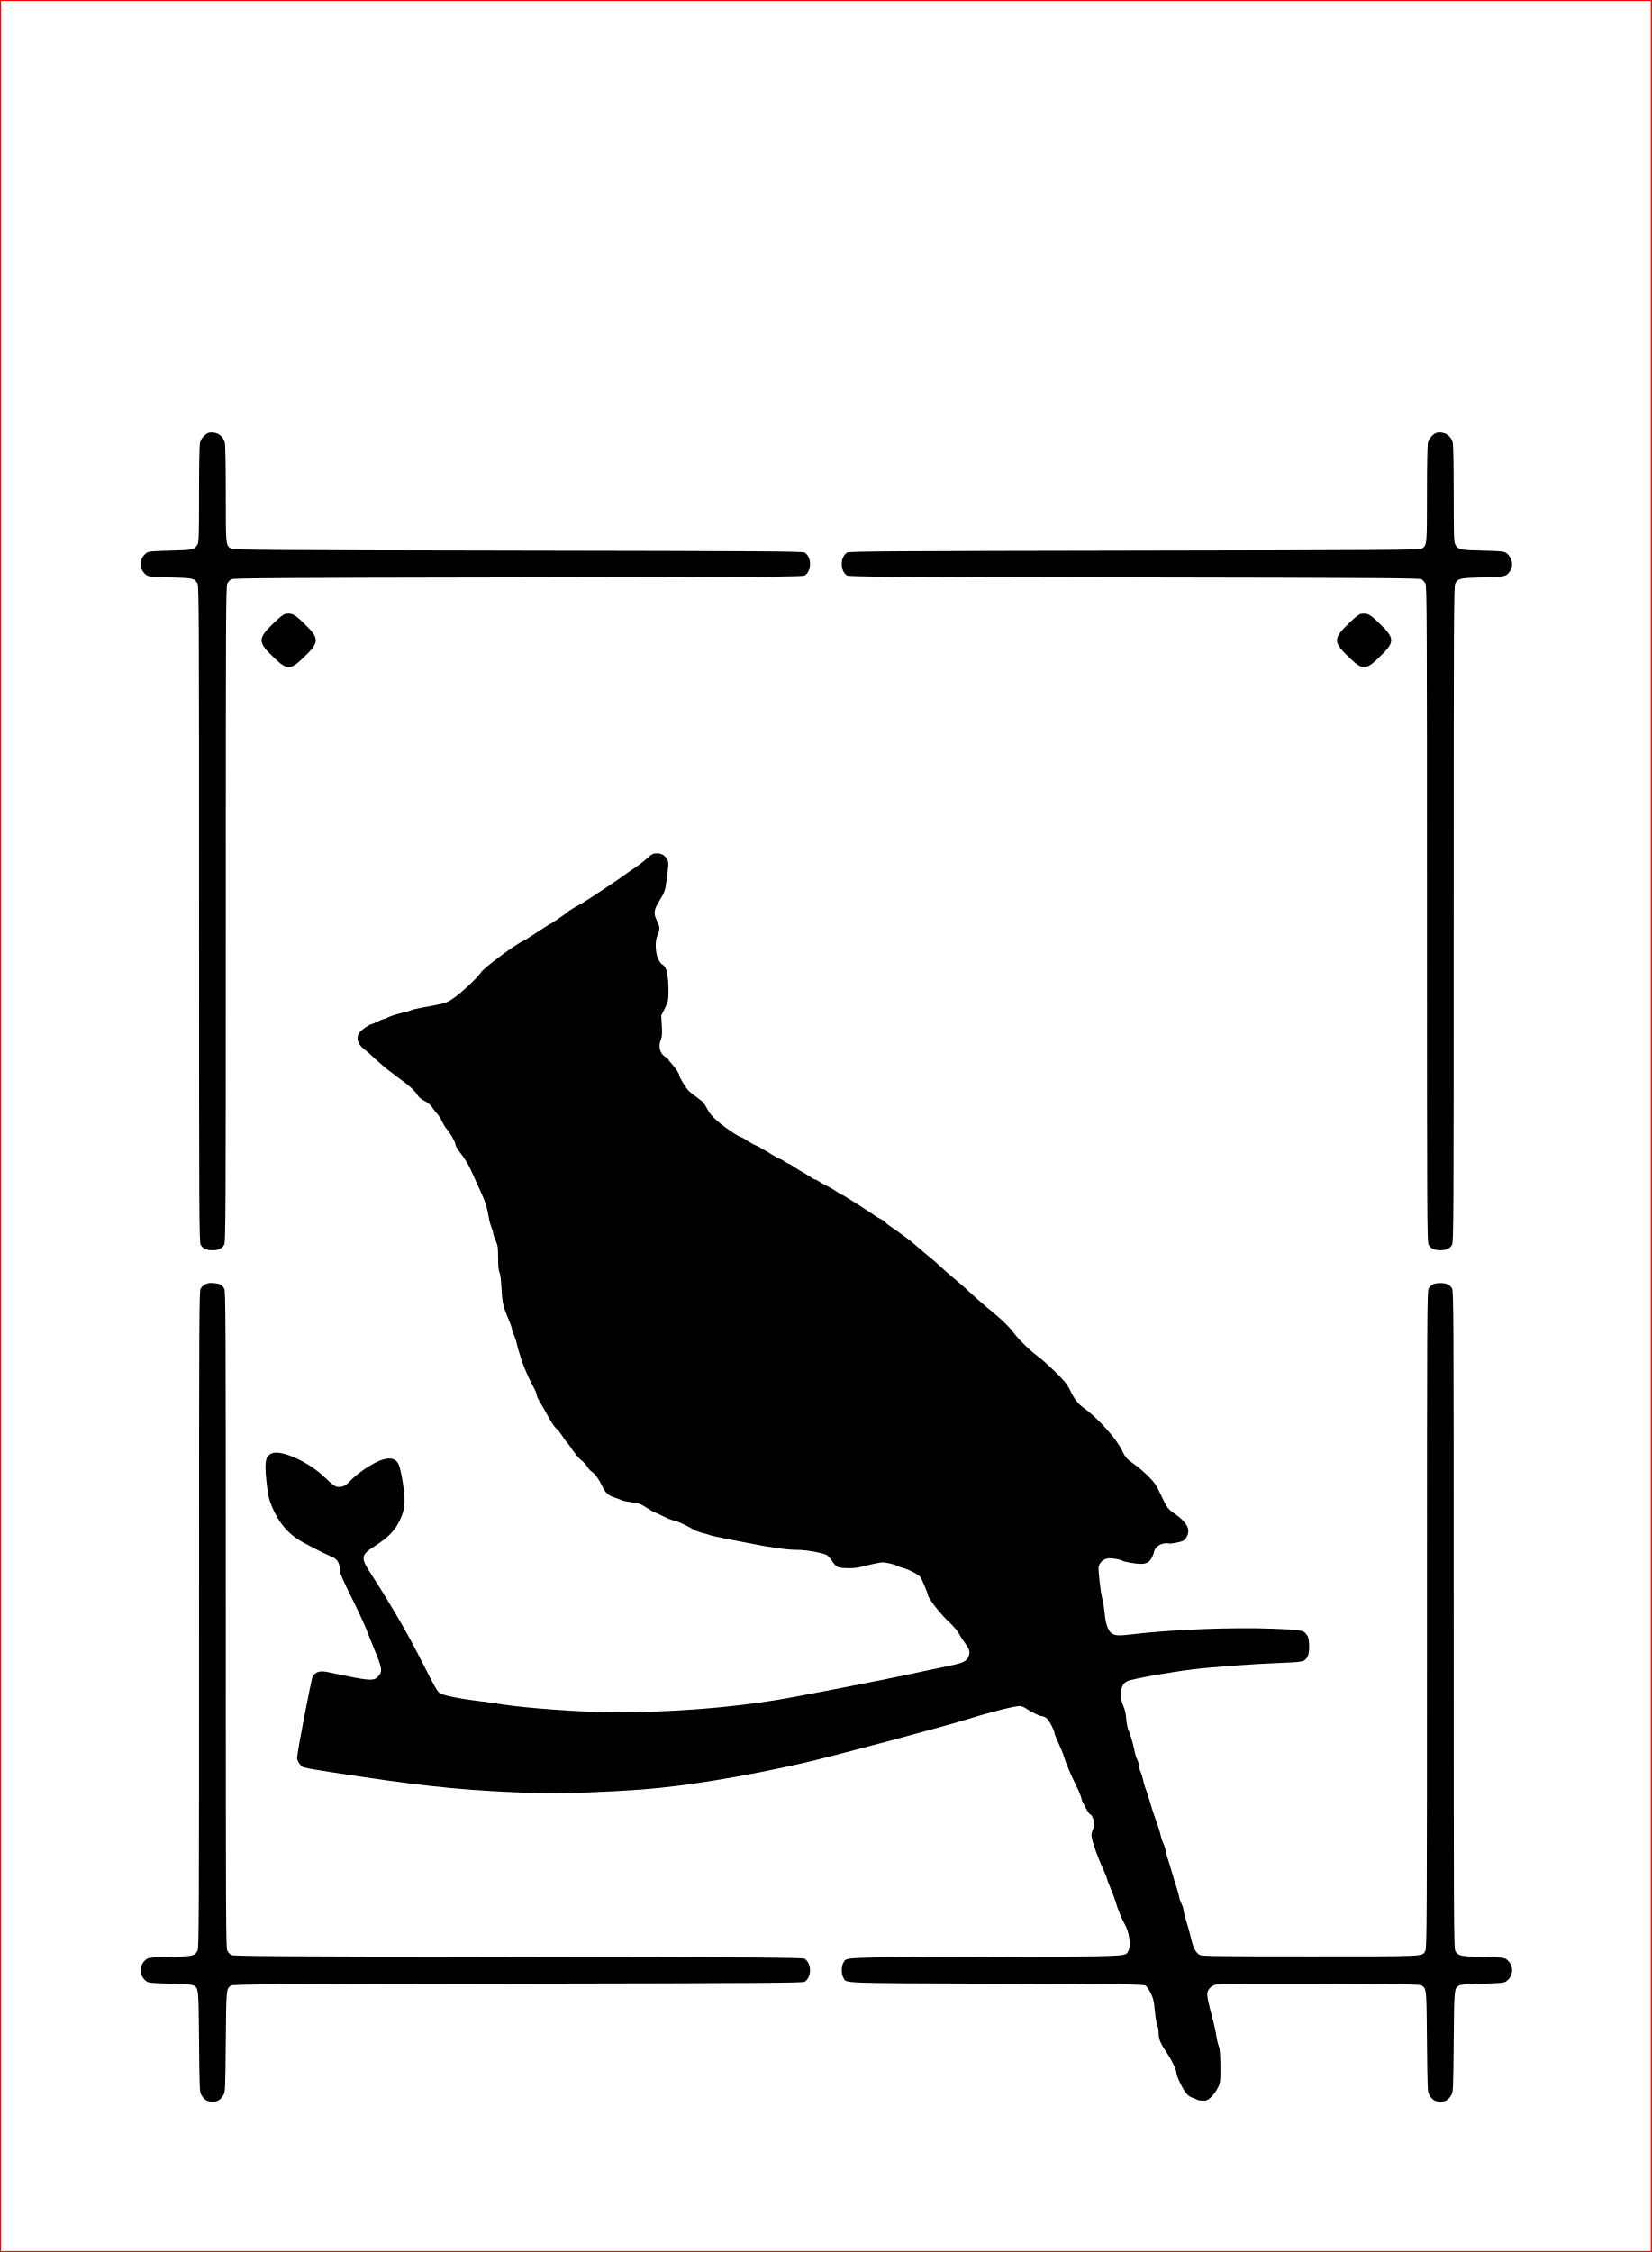
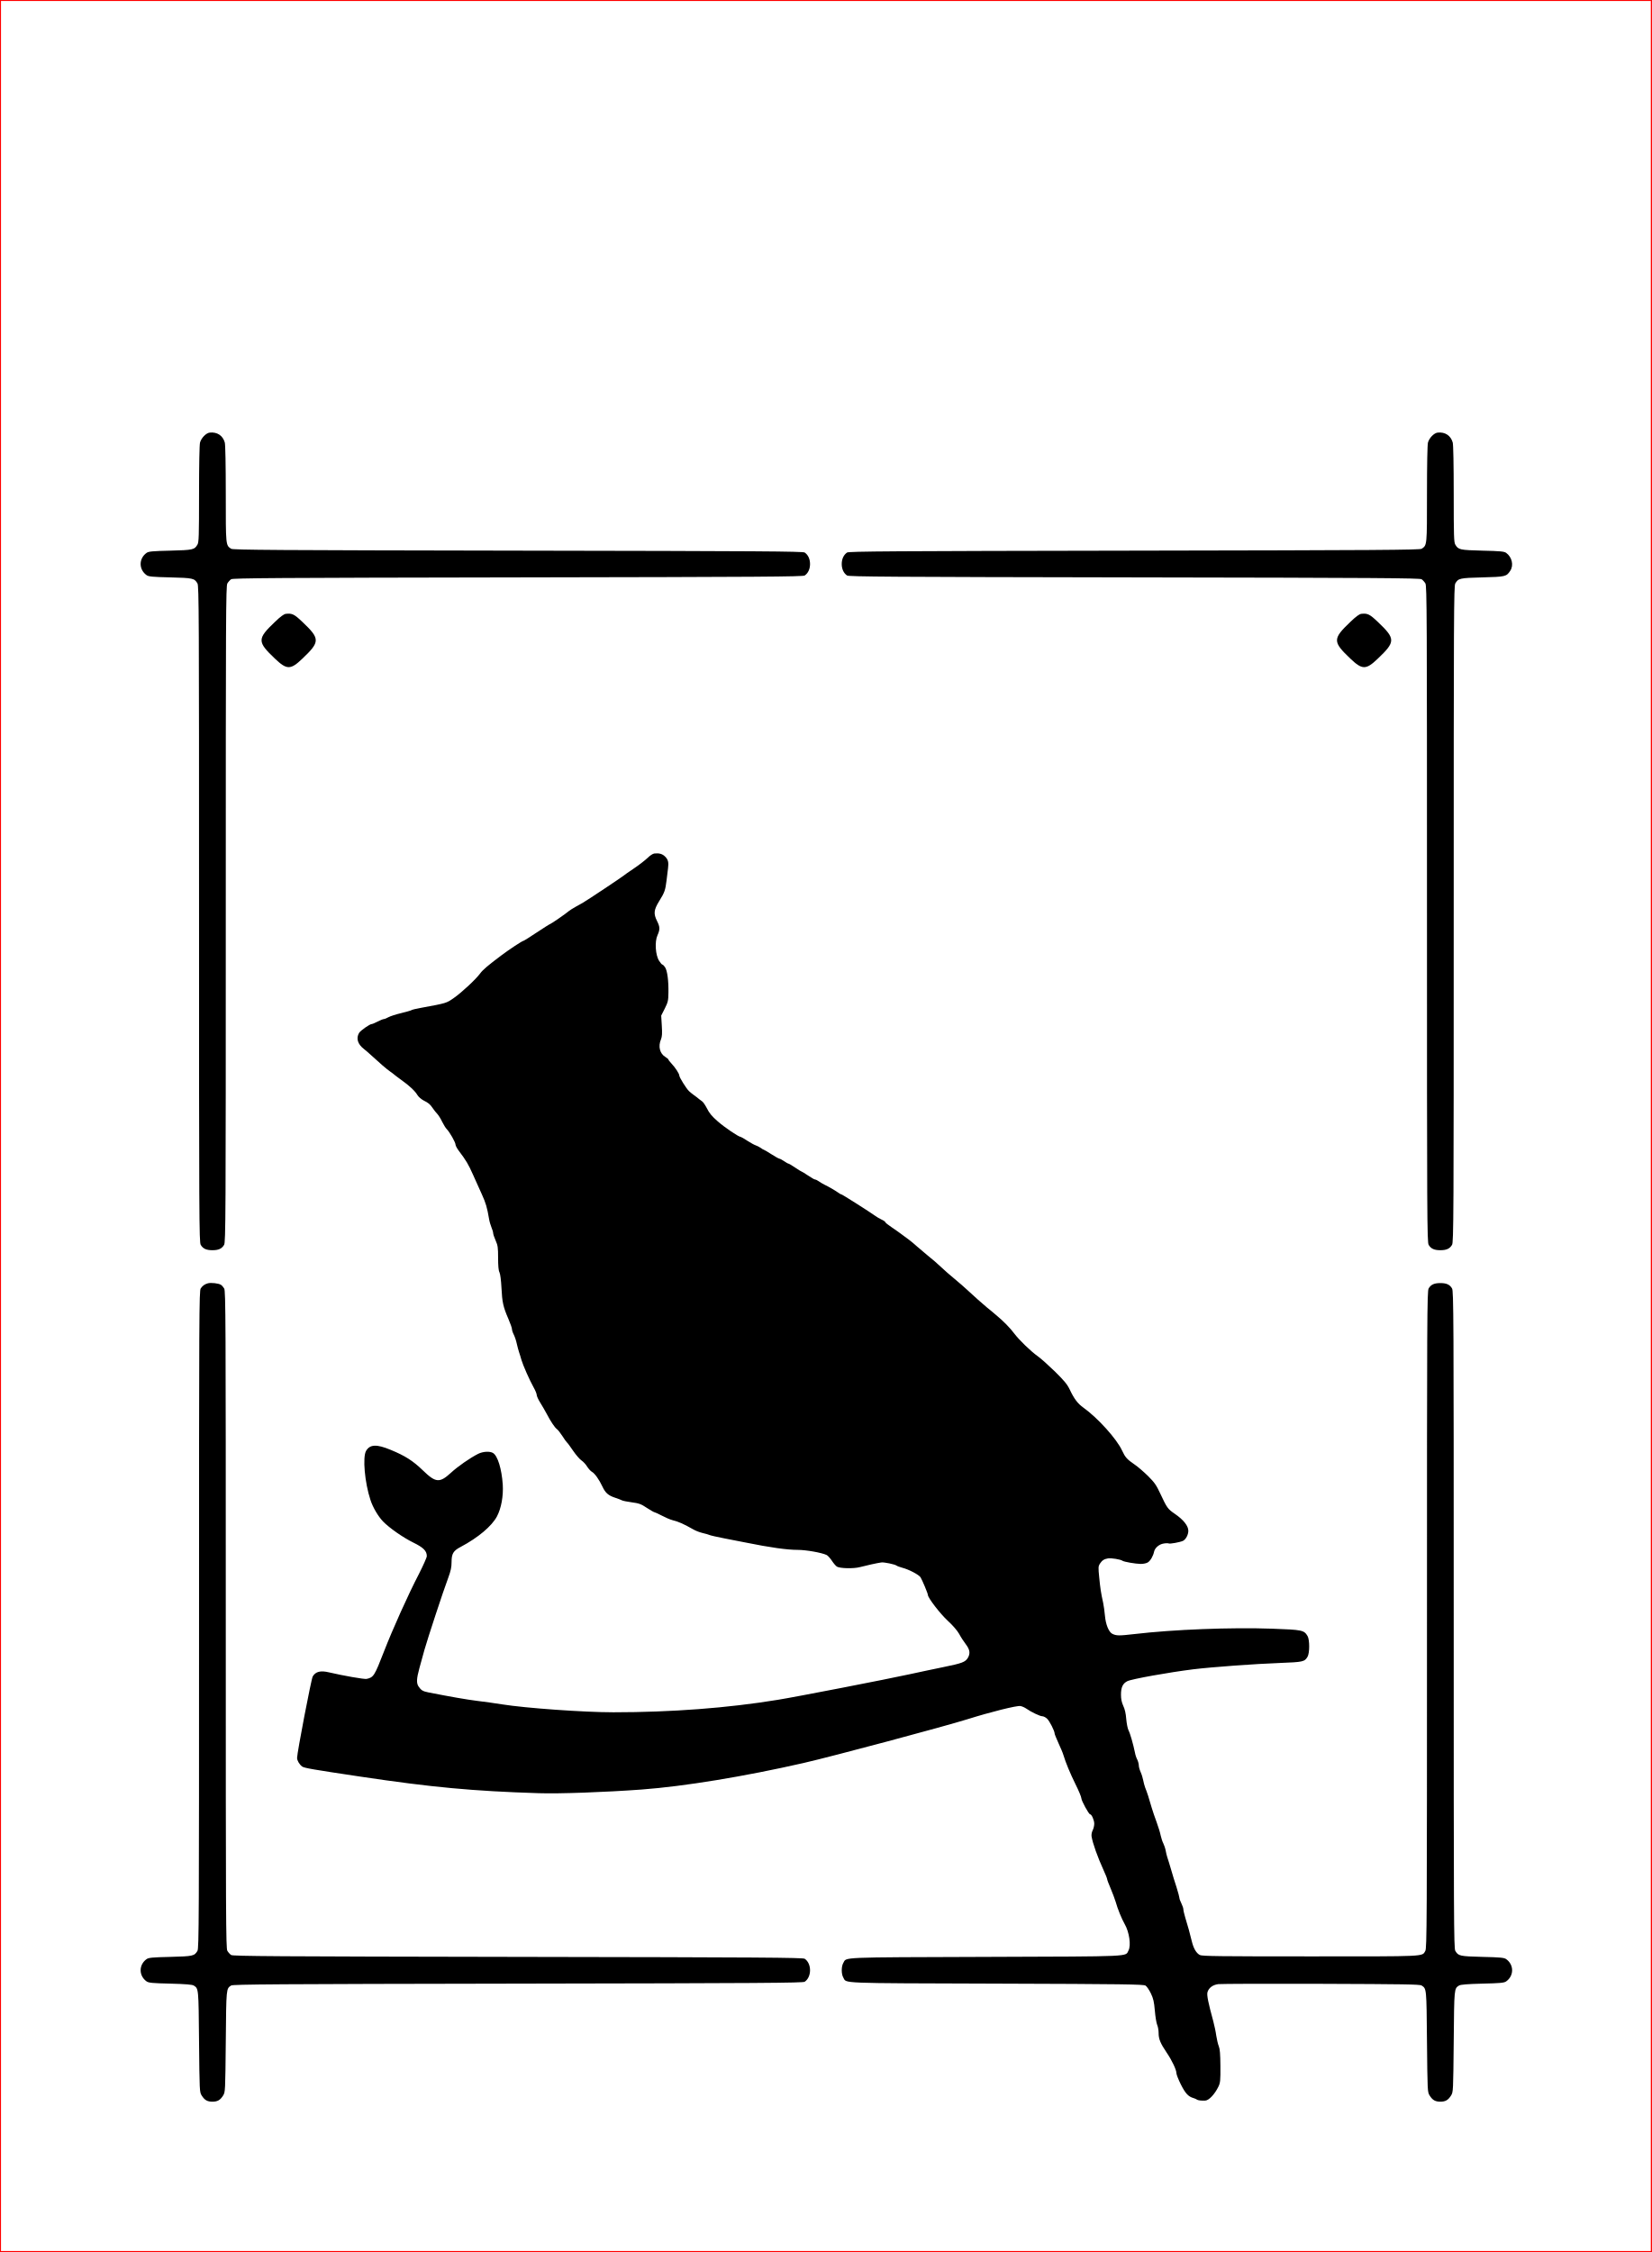
<svg xmlns="http://www.w3.org/2000/svg" version="1.0" width="236.409pt" height="322.299pt" viewBox="0 0 236.409 322.299" preserveAspectRatio="xMidYMid meet">
  <g transform="translate(0,322.2992) scale(0.014173,-0.014173)" fill="#000000" stroke="none">
    <path d="M2118 18372 c-37 -4 -85 -54 -98 -100 -6 -23 -10 -220 -10 -520 0 -428 -2 -487 -16 -511 -31 -52 -44 -55 -274 -61 -179 -4 -219 -8 -239 -22 -81 -57 -81 -169 0 -226 20 -14 60 -18 239 -22 230 -6 243 -9 274 -61 15 -25 16 -307 16 -3339 0 -3075 1 -3314 17 -3340 23 -39 56 -54 118 -54 62 0 95 15 118 54 16 26 17 265 17 3340 0 3032 1 3314 16 3339 9 15 26 34 38 42 18 12 437 15 2896 19 2459 4 2878 7 2896 19 34 23 54 65 54 116 0 51 -20 93 -54 116 -18 12 -437 15 -2896 19 -2459 4 -2878 7 -2896 19 -55 36 -54 30 -54 553 0 300 -4 497 -10 520 -20 71 -78 108 -152 100z" />
    <path d="M14518 18372 c-37 -4 -85 -54 -98 -100 -6 -23 -10 -220 -10 -520 0 -523 1 -517 -54 -553 -18 -12 -438 -15 -2901 -19 -2463 -4 -2883 -7 -2901 -19 -34 -23 -54 -65 -54 -116 0 -51 20 -93 54 -116 18 -12 438 -15 2901 -19 2463 -4 2883 -7 2901 -19 12 -8 29 -27 38 -42 15 -25 16 -307 16 -3339 0 -3075 1 -3314 17 -3340 23 -39 56 -54 118 -54 62 0 95 15 118 54 16 26 17 265 17 3340 0 3032 1 3314 16 3339 31 52 44 55 274 61 233 6 242 8 281 67 37 56 17 139 -42 181 -20 14 -60 18 -239 22 -230 6 -243 9 -274 61 -14 24 -16 83 -16 511 0 300 -4 497 -10 520 -20 71 -78 108 -152 100z" />
    <path d="M2887 16542 c-20 -2 -55 -28 -109 -80 -182 -173 -182 -201 -1 -373 119 -113 157 -114 275 -1 182 173 182 201 1 373 -81 77 -103 88 -166 81z" />
    <path d="M13747 16542 c-20 -2 -55 -28 -109 -80 -182 -173 -182 -201 -1 -373 119 -113 157 -114 275 -1 182 173 182 201 1 373 -81 77 -103 88 -166 81z" />
-     <path d="M6608 14122 c-16 -2 -45 -21 -70 -46 -24 -23 -86 -71 -138 -106 -52 -35 -97 -66 -100 -70 -5 -7 -380 -257 -415 -276 -11 -6 -42 -24 -70 -39 -27 -15 -59 -35 -70 -44 -28 -25 -182 -131 -189 -131 -4 0 -64 -38 -135 -85 -70 -47 -131 -85 -135 -85 -12 0 -145 -88 -226 -149 -133 -100 -184 -143 -211 -180 -43 -59 -188 -194 -266 -248 -76 -53 -73 -52 -328 -99 -49 -9 -94 -19 -100 -24 -5 -4 -52 -17 -104 -30 -52 -12 -109 -31 -128 -41 -18 -10 -39 -19 -47 -19 -7 0 -35 -11 -62 -25 -27 -14 -53 -25 -59 -25 -21 0 -113 -65 -129 -90 -32 -55 -14 -114 50 -163 16 -12 49 -41 74 -64 81 -75 154 -138 190 -163 19 -13 37 -27 40 -30 3 -3 34 -27 70 -53 83 -59 141 -113 165 -154 10 -17 37 -41 59 -53 55 -28 68 -39 96 -80 13 -19 34 -46 47 -59 12 -13 34 -48 48 -78 15 -30 35 -63 46 -74 30 -30 89 -134 89 -157 0 -10 15 -38 33 -62 75 -99 97 -137 142 -238 26 -59 67 -150 91 -202 40 -88 53 -132 73 -250 4 -25 15 -62 24 -84 9 -21 17 -47 17 -57 0 -10 11 -44 25 -75 22 -50 25 -70 25 -176 0 -80 4 -128 14 -146 8 -16 16 -80 20 -157 7 -144 17 -191 70 -313 20 -46 36 -92 36 -103 0 -11 8 -36 19 -57 10 -20 24 -62 30 -92 7 -30 17 -68 23 -85 6 -16 16 -50 23 -75 16 -55 82 -205 124 -280 17 -30 31 -64 31 -76 0 -11 16 -47 37 -80 20 -32 48 -81 63 -109 41 -79 82 -139 102 -154 11 -7 36 -39 56 -70 19 -31 41 -60 47 -66 7 -5 35 -44 63 -85 28 -41 66 -85 84 -97 18 -12 44 -40 57 -62 14 -22 35 -45 47 -52 29 -15 74 -78 108 -151 30 -64 60 -90 132 -113 27 -9 56 -20 65 -25 9 -5 54 -14 100 -20 73 -10 93 -17 151 -56 37 -24 72 -44 77 -44 5 0 38 -15 74 -34 36 -19 84 -40 108 -46 67 -17 110 -37 215 -96 23 -13 64 -28 90 -34 27 -6 58 -15 69 -20 11 -5 79 -20 150 -34 72 -14 166 -32 210 -41 256 -52 425 -75 529 -75 86 0 244 -28 294 -52 12 -6 35 -32 52 -57 16 -25 39 -52 51 -60 31 -19 171 -22 233 -5 56 15 177 42 216 47 28 4 138 -19 154 -32 6 -5 31 -14 56 -21 67 -17 168 -70 186 -97 17 -28 74 -163 74 -178 0 -29 124 -190 200 -260 53 -49 97 -100 116 -134 16 -31 47 -78 67 -104 41 -54 47 -92 21 -137 -26 -43 -57 -55 -249 -94 -99 -20 -252 -53 -340 -72 -223 -49 -1148 -229 -1330 -258 -506 -83 -1076 -126 -1660 -126 -298 0 -888 42 -1125 80 -69 11 -181 27 -250 35 -180 22 -340 55 -376 76 -25 15 -54 64 -151 257 -119 233 -206 394 -295 542 -25 41 -71 118 -102 170 -31 52 -95 153 -141 224 -117 178 -115 201 31 295 122 79 183 137 232 223 60 106 77 192 62 323 -14 128 -37 242 -56 281 -34 69 -112 75 -225 19 -95 -48 -200 -123 -264 -190 -51 -52 -78 -64 -136 -57 -17 2 -57 34 -115 90 -168 164 -456 292 -547 243 -57 -30 -66 -82 -47 -272 16 -159 28 -205 82 -318 58 -118 132 -205 231 -271 57 -38 260 -143 352 -182 50 -21 75 -62 75 -121 0 -37 20 -86 120 -288 66 -133 131 -274 146 -313 15 -39 55 -140 90 -225 67 -162 75 -201 47 -241 -42 -61 -75 -64 -277 -25 -94 19 -199 40 -233 48 -86 21 -136 8 -165 -41 -15 -26 -158 -770 -158 -823 0 -26 23 -65 50 -86 20 -16 111 -31 585 -102 729 -109 1139 -147 1805 -168 208 -7 671 10 1040 37 431 32 1039 132 1635 268 297 68 1422 369 1655 442 229 72 499 140 535 133 17 -3 43 -15 59 -26 48 -34 138 -77 161 -77 12 0 34 -11 48 -24 26 -24 77 -125 77 -151 0 -7 18 -50 39 -97 21 -46 44 -99 49 -118 25 -82 67 -183 122 -295 33 -66 60 -131 60 -144 0 -23 75 -161 88 -161 16 0 42 -60 42 -95 0 -20 -7 -50 -16 -67 -9 -18 -14 -44 -11 -62 11 -68 61 -209 121 -340 20 -43 36 -84 36 -90 0 -7 16 -50 36 -96 20 -47 42 -107 50 -133 19 -70 62 -175 92 -227 46 -80 65 -214 38 -265 -35 -64 72 -60 -1441 -65 -1501 -5 -1404 -1 -1439 -61 -21 -35 -21 -113 0 -148 35 -60 -71 -56 1544 -61 1297 -4 1488 -7 1508 -20 13 -8 37 -44 54 -79 25 -52 32 -84 40 -175 5 -61 16 -126 24 -144 8 -18 14 -54 14 -81 0 -60 18 -104 81 -197 55 -81 99 -175 99 -209 0 -13 20 -64 45 -114 45 -89 74 -121 125 -136 14 -4 30 -11 35 -15 11 -9 44 -13 86 -11 37 1 97 66 133 141 19 40 21 61 20 207 -1 123 -5 172 -16 200 -9 21 -20 70 -26 108 -5 39 -19 104 -30 145 -51 187 -66 261 -59 292 12 45 54 76 110 83 29 3 498 5 1042 3 828 -3 993 -5 1011 -17 50 -33 49 -24 54 -566 5 -503 5 -510 27 -545 29 -46 56 -62 108 -62 52 0 79 16 108 62 22 35 22 42 27 545 5 543 4 534 54 566 15 9 80 15 236 19 179 4 219 8 239 22 81 57 81 169 0 226 -20 14 -60 18 -239 22 -230 6 -243 9 -274 61 -15 25 -16 307 -16 3344 0 3080 -1 3319 -17 3345 -23 39 -56 54 -118 54 -62 0 -95 -15 -118 -54 -16 -26 -17 -265 -17 -3345 0 -3080 -1 -3319 -17 -3345 -34 -58 25 -55 -1158 -55 -930 0 -1096 2 -1119 14 -37 20 -64 68 -82 143 -18 74 -38 149 -65 235 -10 34 -19 72 -19 83 0 11 -9 38 -20 60 -11 22 -20 46 -20 55 0 8 -13 57 -29 108 -17 50 -42 133 -56 182 -15 50 -31 104 -37 120 -6 17 -13 48 -17 70 -4 22 -15 54 -23 70 -9 17 -21 53 -27 80 -5 28 -24 88 -41 135 -18 47 -40 114 -51 150 -24 86 -47 157 -65 200 -7 19 -16 53 -20 75 -4 22 -15 58 -25 80 -10 22 -19 53 -19 68 0 15 -7 41 -15 58 -9 16 -20 48 -24 72 -18 87 -48 193 -65 225 -9 18 -19 69 -23 115 -4 54 -14 99 -30 132 -16 36 -23 68 -23 113 0 74 18 113 64 136 44 22 417 89 666 120 188 23 627 55 875 64 235 9 249 12 279 63 22 38 22 171 0 209 -36 60 -54 63 -354 74 -416 15 -1002 -8 -1393 -54 -157 -18 -182 -18 -224 2 -36 18 -67 93 -75 183 -4 44 -12 103 -18 130 -22 99 -30 152 -40 259 -10 97 -9 111 6 135 24 36 43 48 83 55 34 5 127 -10 146 -24 16 -11 131 -31 184 -32 29 0 59 7 73 16 26 17 53 64 62 107 8 39 51 76 97 83 22 4 45 4 50 1 11 -7 115 12 145 26 29 15 54 61 54 102 0 49 -49 111 -135 170 -74 51 -79 58 -150 209 -38 82 -57 109 -122 174 -43 42 -103 94 -133 114 -80 55 -97 74 -129 143 -53 116 -245 329 -389 432 -59 42 -94 88 -140 185 -25 52 -55 88 -149 181 -65 63 -143 133 -173 154 -72 51 -191 167 -238 230 -39 53 -111 127 -183 186 -24 21 -66 56 -94 78 -48 40 -124 108 -203 181 -20 19 -75 67 -122 106 -47 39 -104 88 -126 110 -62 57 -83 76 -149 129 -33 27 -80 67 -105 89 -25 23 -59 51 -75 63 -17 12 -48 36 -70 52 -22 17 -70 51 -107 76 -38 25 -68 49 -68 54 0 5 -17 17 -37 26 -21 10 -51 27 -68 40 -51 37 -331 215 -339 215 -5 0 -20 8 -34 19 -30 21 -91 57 -137 79 -16 8 -42 23 -57 34 -14 10 -31 18 -38 18 -6 0 -38 18 -70 40 -32 22 -62 40 -65 40 -3 0 -33 18 -65 40 -32 22 -63 40 -67 40 -5 0 -25 11 -45 25 -20 14 -42 25 -47 25 -6 0 -42 20 -81 45 -39 25 -73 45 -76 45 -3 0 -18 8 -32 19 -15 10 -38 22 -51 26 -13 4 -51 25 -84 46 -33 22 -63 39 -67 39 -21 0 -164 97 -232 157 -59 51 -86 84 -109 131 -18 34 -40 67 -50 72 -9 6 -23 16 -31 23 -7 7 -29 24 -48 37 -19 14 -43 33 -53 43 -29 29 -97 139 -97 156 0 19 -41 82 -81 124 -16 17 -29 34 -29 38 0 4 -13 15 -29 25 -58 34 -77 107 -46 180 11 28 13 59 8 137 l-6 102 36 71 c32 64 36 79 37 160 2 120 -11 223 -34 257 -10 15 -22 27 -27 27 -5 0 -20 17 -33 38 -37 56 -46 193 -17 257 27 61 26 85 -4 145 -37 74 -33 112 21 200 55 88 63 111 75 210 5 41 11 96 15 123 8 60 1 88 -31 119 -26 26 -59 35 -107 30z" />
+     <path d="M6608 14122 c-16 -2 -45 -21 -70 -46 -24 -23 -86 -71 -138 -106 -52 -35 -97 -66 -100 -70 -5 -7 -380 -257 -415 -276 -11 -6 -42 -24 -70 -39 -27 -15 -59 -35 -70 -44 -28 -25 -182 -131 -189 -131 -4 0 -64 -38 -135 -85 -70 -47 -131 -85 -135 -85 -12 0 -145 -88 -226 -149 -133 -100 -184 -143 -211 -180 -43 -59 -188 -194 -266 -248 -76 -53 -73 -52 -328 -99 -49 -9 -94 -19 -100 -24 -5 -4 -52 -17 -104 -30 -52 -12 -109 -31 -128 -41 -18 -10 -39 -19 -47 -19 -7 0 -35 -11 -62 -25 -27 -14 -53 -25 -59 -25 -21 0 -113 -65 -129 -90 -32 -55 -14 -114 50 -163 16 -12 49 -41 74 -64 81 -75 154 -138 190 -163 19 -13 37 -27 40 -30 3 -3 34 -27 70 -53 83 -59 141 -113 165 -154 10 -17 37 -41 59 -53 55 -28 68 -39 96 -80 13 -19 34 -46 47 -59 12 -13 34 -48 48 -78 15 -30 35 -63 46 -74 30 -30 89 -134 89 -157 0 -10 15 -38 33 -62 75 -99 97 -137 142 -238 26 -59 67 -150 91 -202 40 -88 53 -132 73 -250 4 -25 15 -62 24 -84 9 -21 17 -47 17 -57 0 -10 11 -44 25 -75 22 -50 25 -70 25 -176 0 -80 4 -128 14 -146 8 -16 16 -80 20 -157 7 -144 17 -191 70 -313 20 -46 36 -92 36 -103 0 -11 8 -36 19 -57 10 -20 24 -62 30 -92 7 -30 17 -68 23 -85 6 -16 16 -50 23 -75 16 -55 82 -205 124 -280 17 -30 31 -64 31 -76 0 -11 16 -47 37 -80 20 -32 48 -81 63 -109 41 -79 82 -139 102 -154 11 -7 36 -39 56 -70 19 -31 41 -60 47 -66 7 -5 35 -44 63 -85 28 -41 66 -85 84 -97 18 -12 44 -40 57 -62 14 -22 35 -45 47 -52 29 -15 74 -78 108 -151 30 -64 60 -90 132 -113 27 -9 56 -20 65 -25 9 -5 54 -14 100 -20 73 -10 93 -17 151 -56 37 -24 72 -44 77 -44 5 0 38 -15 74 -34 36 -19 84 -40 108 -46 67 -17 110 -37 215 -96 23 -13 64 -28 90 -34 27 -6 58 -15 69 -20 11 -5 79 -20 150 -34 72 -14 166 -32 210 -41 256 -52 425 -75 529 -75 86 0 244 -28 294 -52 12 -6 35 -32 52 -57 16 -25 39 -52 51 -60 31 -19 171 -22 233 -5 56 15 177 42 216 47 28 4 138 -19 154 -32 6 -5 31 -14 56 -21 67 -17 168 -70 186 -97 17 -28 74 -163 74 -178 0 -29 124 -190 200 -260 53 -49 97 -100 116 -134 16 -31 47 -78 67 -104 41 -54 47 -92 21 -137 -26 -43 -57 -55 -249 -94 -99 -20 -252 -53 -340 -72 -223 -49 -1148 -229 -1330 -258 -506 -83 -1076 -126 -1660 -126 -298 0 -888 42 -1125 80 -69 11 -181 27 -250 35 -106 13 -271 42 -495 86 -55 11 -72 21 -98 59 -23 34 -21 79 8 185 14 50 37 133 51 185 31 110 189 592 240 727 26 71 34 107 34 159 0 86 17 115 94 155 175 93 311 208 364 306 44 84 66 205 59 323 -11 158 -51 289 -98 318 -32 20 -101 16 -150 -8 -83 -42 -207 -128 -277 -193 -113 -103 -152 -100 -281 25 -101 98 -182 149 -326 208 -142 59 -209 56 -248 -10 -37 -62 -14 -322 44 -496 24 -75 78 -166 127 -217 64 -66 203 -163 305 -213 102 -50 137 -84 137 -137 0 -14 -36 -94 -79 -179 -109 -209 -269 -566 -353 -783 -96 -247 -105 -263 -176 -278 -22 -5 -239 33 -379 66 -86 21 -136 8 -165 -41 -15 -26 -158 -770 -158 -823 0 -26 23 -65 50 -86 20 -16 111 -31 585 -102 729 -109 1139 -147 1805 -168 208 -7 671 10 1040 37 431 32 1039 132 1635 268 297 68 1422 369 1655 442 229 72 499 140 535 133 17 -3 43 -15 59 -26 48 -34 138 -77 161 -77 12 0 34 -11 48 -24 26 -24 77 -125 77 -151 0 -7 18 -50 39 -97 21 -46 44 -99 49 -118 25 -82 67 -183 122 -295 33 -66 60 -131 60 -144 0 -23 75 -161 88 -161 16 0 42 -60 42 -95 0 -20 -7 -50 -16 -67 -9 -18 -14 -44 -11 -62 11 -68 61 -209 121 -340 20 -43 36 -84 36 -90 0 -7 16 -50 36 -96 20 -47 42 -107 50 -133 19 -70 62 -175 92 -227 46 -80 65 -214 38 -265 -35 -64 72 -60 -1441 -65 -1501 -5 -1404 -1 -1439 -61 -21 -35 -21 -113 0 -148 35 -60 -71 -56 1544 -61 1297 -4 1488 -7 1508 -20 13 -8 37 -44 54 -79 25 -52 32 -84 40 -175 5 -61 16 -126 24 -144 8 -18 14 -54 14 -81 0 -60 18 -104 81 -197 55 -81 99 -175 99 -209 0 -13 20 -64 45 -114 45 -89 74 -121 125 -136 14 -4 30 -11 35 -15 11 -9 44 -13 86 -11 37 1 97 66 133 141 19 40 21 61 20 207 -1 123 -5 172 -16 200 -9 21 -20 70 -26 108 -5 39 -19 104 -30 145 -51 187 -66 261 -59 292 12 45 54 76 110 83 29 3 498 5 1042 3 828 -3 993 -5 1011 -17 50 -33 49 -24 54 -566 5 -503 5 -510 27 -545 29 -46 56 -62 108 -62 52 0 79 16 108 62 22 35 22 42 27 545 5 543 4 534 54 566 15 9 80 15 236 19 179 4 219 8 239 22 81 57 81 169 0 226 -20 14 -60 18 -239 22 -230 6 -243 9 -274 61 -15 25 -16 307 -16 3344 0 3080 -1 3319 -17 3345 -23 39 -56 54 -118 54 -62 0 -95 -15 -118 -54 -16 -26 -17 -265 -17 -3345 0 -3080 -1 -3319 -17 -3345 -34 -58 25 -55 -1158 -55 -930 0 -1096 2 -1119 14 -37 20 -64 68 -82 143 -18 74 -38 149 -65 235 -10 34 -19 72 -19 83 0 11 -9 38 -20 60 -11 22 -20 46 -20 55 0 8 -13 57 -29 108 -17 50 -42 133 -56 182 -15 50 -31 104 -37 120 -6 17 -13 48 -17 70 -4 22 -15 54 -23 70 -9 17 -21 53 -27 80 -5 28 -24 88 -41 135 -18 47 -40 114 -51 150 -24 86 -47 157 -65 200 -7 19 -16 53 -20 75 -4 22 -15 58 -25 80 -10 22 -19 53 -19 68 0 15 -7 41 -15 58 -9 16 -20 48 -24 72 -18 87 -48 193 -65 225 -9 18 -19 69 -23 115 -4 54 -14 99 -30 132 -16 36 -23 68 -23 113 0 74 18 113 64 136 44 22 417 89 666 120 188 23 627 55 875 64 235 9 249 12 279 63 22 38 22 171 0 209 -36 60 -54 63 -354 74 -416 15 -1002 -8 -1393 -54 -157 -18 -182 -18 -224 2 -36 18 -67 93 -75 183 -4 44 -12 103 -18 130 -22 99 -30 152 -40 259 -10 97 -9 111 6 135 24 36 43 48 83 55 34 5 127 -10 146 -24 16 -11 131 -31 184 -32 29 0 59 7 73 16 26 17 53 64 62 107 8 39 51 76 97 83 22 4 45 4 50 1 11 -7 115 12 145 26 29 15 54 61 54 102 0 49 -49 111 -135 170 -74 51 -79 58 -150 209 -38 82 -57 109 -122 174 -43 42 -103 94 -133 114 -80 55 -97 74 -129 143 -53 116 -245 329 -389 432 -59 42 -94 88 -140 185 -25 52 -55 88 -149 181 -65 63 -143 133 -173 154 -72 51 -191 167 -238 230 -39 53 -111 127 -183 186 -24 21 -66 56 -94 78 -48 40 -124 108 -203 181 -20 19 -75 67 -122 106 -47 39 -104 88 -126 110 -62 57 -83 76 -149 129 -33 27 -80 67 -105 89 -25 23 -59 51 -75 63 -17 12 -48 36 -70 52 -22 17 -70 51 -107 76 -38 25 -68 49 -68 54 0 5 -17 17 -37 26 -21 10 -51 27 -68 40 -51 37 -331 215 -339 215 -5 0 -20 8 -34 19 -30 21 -91 57 -137 79 -16 8 -42 23 -57 34 -14 10 -31 18 -38 18 -6 0 -38 18 -70 40 -32 22 -62 40 -65 40 -3 0 -33 18 -65 40 -32 22 -63 40 -67 40 -5 0 -25 11 -45 25 -20 14 -42 25 -47 25 -6 0 -42 20 -81 45 -39 25 -73 45 -76 45 -3 0 -18 8 -32 19 -15 10 -38 22 -51 26 -13 4 -51 25 -84 46 -33 22 -63 39 -67 39 -21 0 -164 97 -232 157 -59 51 -86 84 -109 131 -18 34 -40 67 -50 72 -9 6 -23 16 -31 23 -7 7 -29 24 -48 37 -19 14 -43 33 -53 43 -29 29 -97 139 -97 156 0 19 -41 82 -81 124 -16 17 -29 34 -29 38 0 4 -13 15 -29 25 -58 34 -77 107 -46 180 11 28 13 59 8 137 l-6 102 36 71 c32 64 36 79 37 160 2 120 -11 223 -34 257 -10 15 -22 27 -27 27 -5 0 -20 17 -33 38 -37 56 -46 193 -17 257 27 61 26 85 -4 145 -37 74 -33 112 21 200 55 88 63 111 75 210 5 41 11 96 15 123 8 60 1 88 -31 119 -26 26 -59 35 -107 30z" />
    <path d="M2100 9782 c-34 -10 -53 -23 -73 -52 -16 -23 -17 -244 -17 -3343 0 -3039 -1 -3321 -16 -3346 -31 -52 -44 -55 -274 -61 -179 -4 -219 -8 -239 -22 -81 -57 -81 -169 0 -226 20 -14 60 -18 239 -22 156 -4 221 -10 236 -19 50 -32 49 -23 54 -566 5 -503 5 -510 27 -545 29 -46 56 -62 108 -62 52 0 79 16 108 62 22 35 22 42 27 545 5 542 4 533 54 566 18 12 456 15 2896 19 2459 4 2878 7 2896 19 72 48 72 184 0 232 -18 12 -437 15 -2896 19 -2459 4 -2878 7 -2896 19 -12 8 -29 27 -38 42 -15 25 -16 307 -16 3344 0 3037 -1 3319 -16 3344 -9 15 -24 33 -34 38 -23 15 -99 23 -130 15z" />
  </g>
  <g transform="scale(2.834646)">
    <rect x="0" y="0" width="83.4" height="113.7" fill="none" stroke="#ff0000" stroke-width="0.1" id="panel-outline" />
  </g>
</svg>
